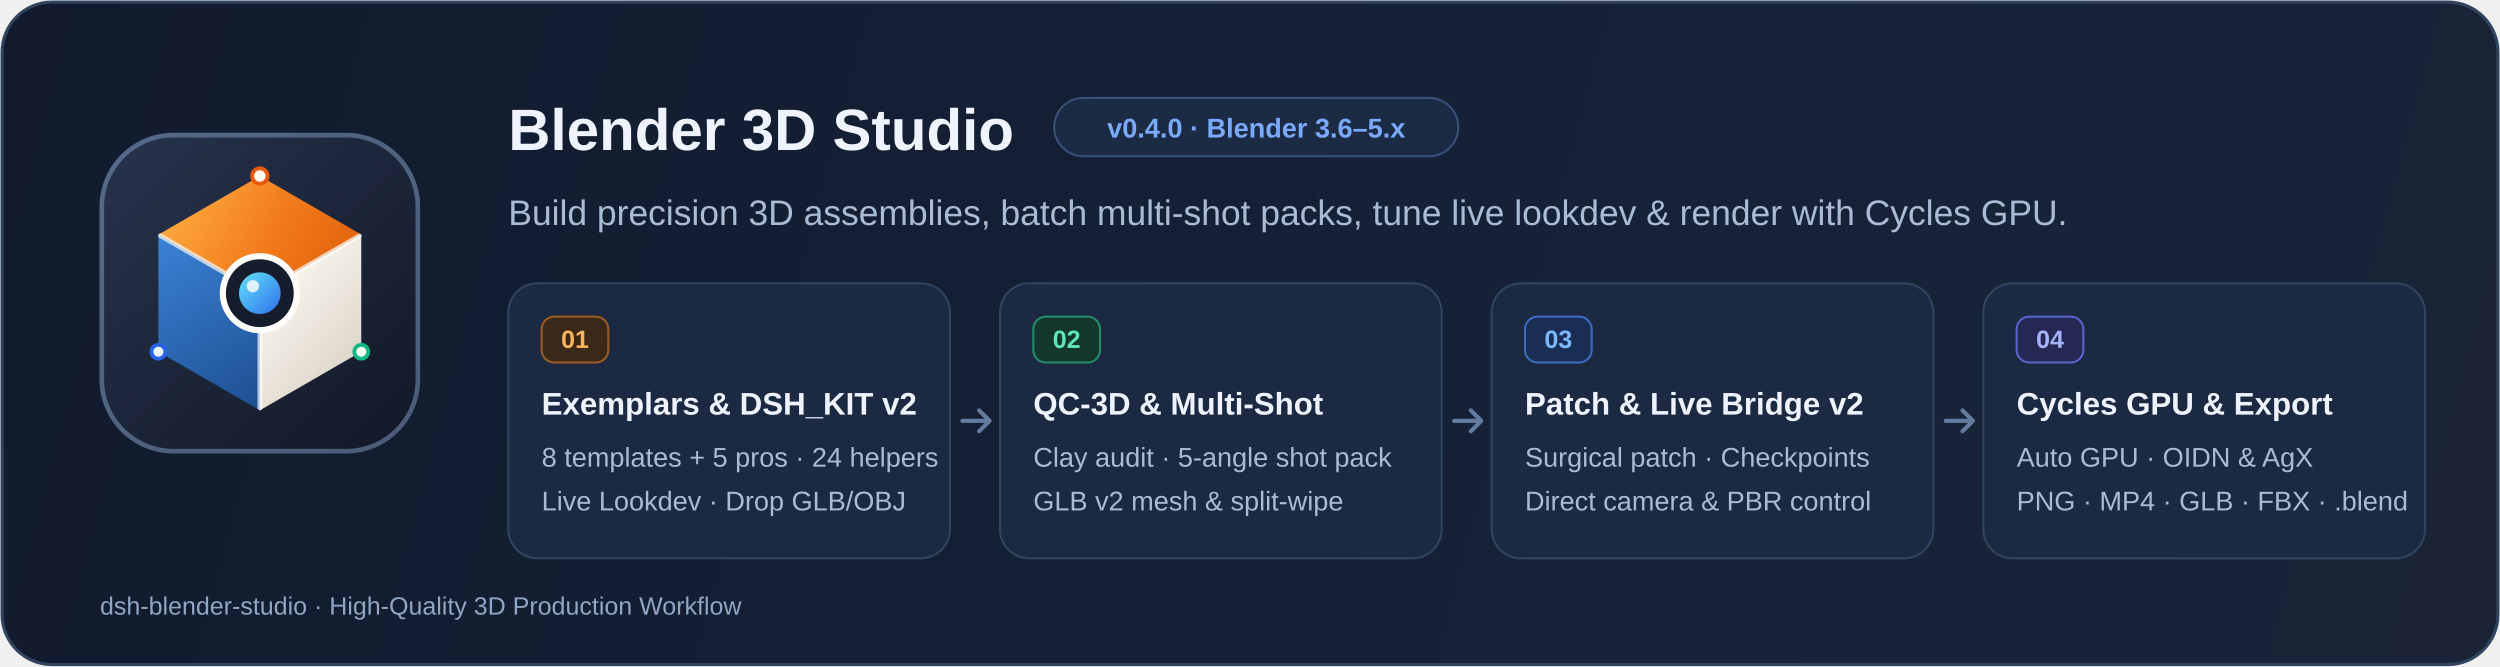
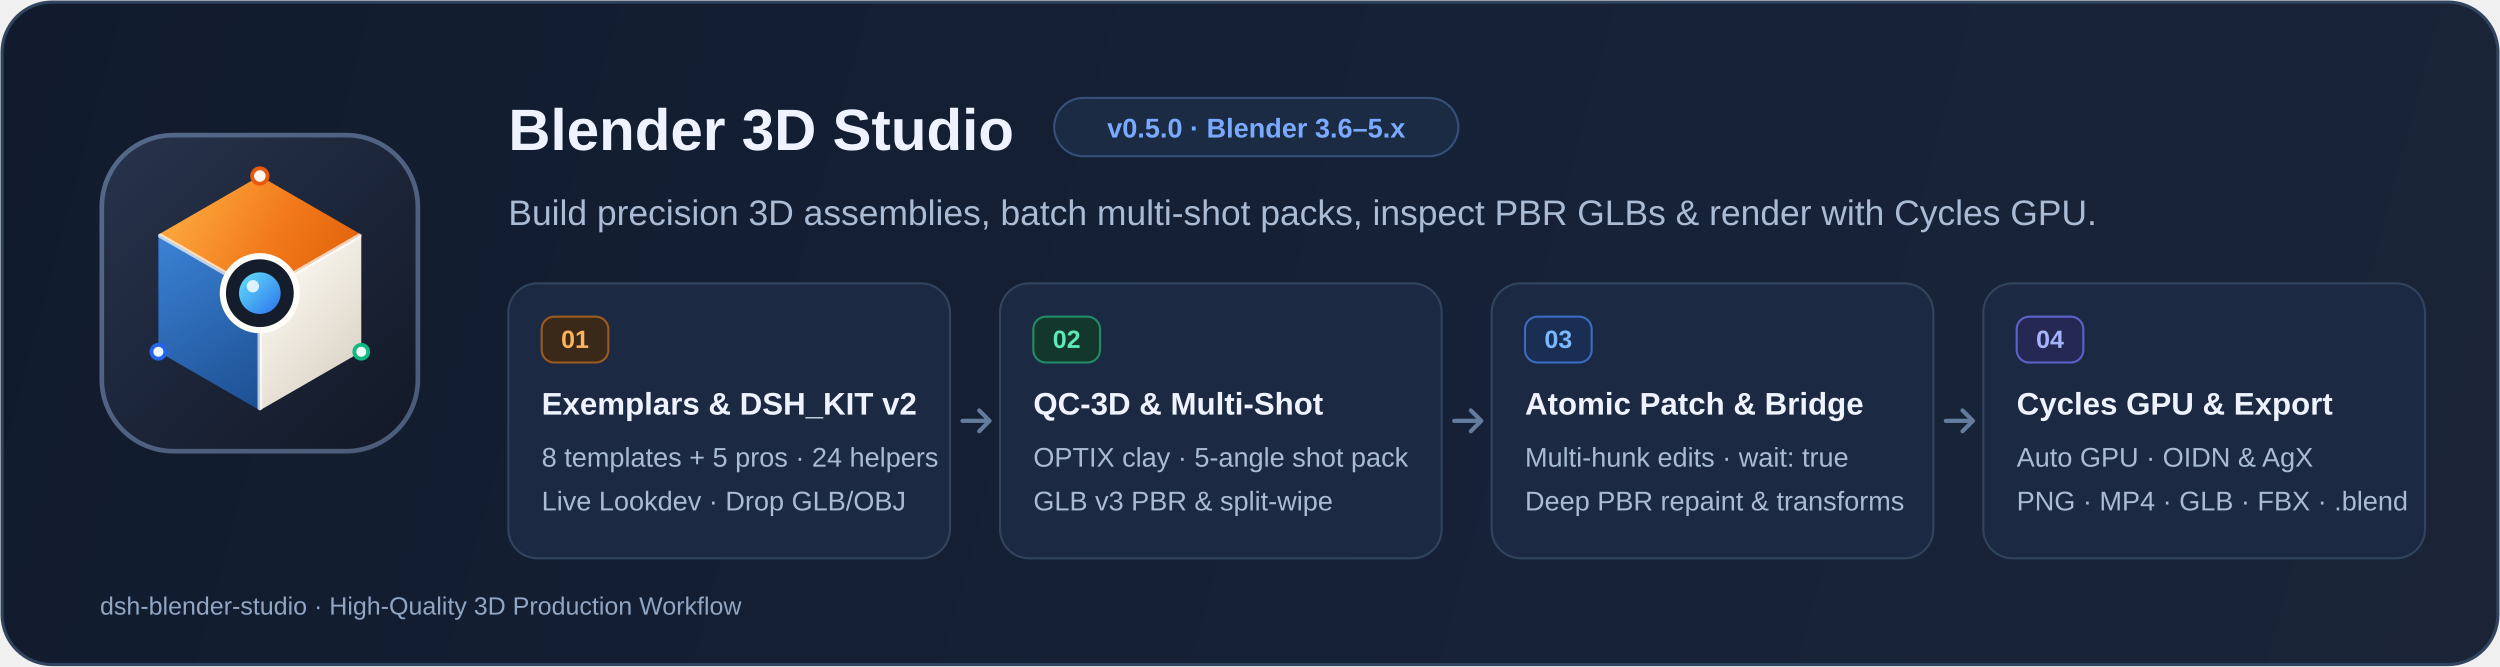
- <svg xmlns="http://www.w3.org/2000/svg" width="1200" height="320" viewBox="0 0 1200 320" fill="none" role="img" aria-label="dsh-blender-studio 4-stage high-quality 3D production workflow (dark)">
+ <svg xmlns="http://www.w3.org/2000/svg" width="1200" height="320" viewBox="0 0 1200 320" fill="none" role="img" aria-label="dsh-blender-studio v0.5.0 4-stage high-quality 3D production workflow (dark)">
  <defs>
    <linearGradient id="bgED" x1="0" y1="0" x2="1200" y2="320" gradientUnits="userSpaceOnUse">
      <stop offset="0%" stop-color="#111b2d" />
      <stop offset="65%" stop-color="#162238" />
      <stop offset="100%" stop-color="#1a2436" />
    </linearGradient>
    <linearGradient id="iconTileED" x1="28" y1="24" x2="228" y2="232" gradientUnits="userSpaceOnUse">
      <stop offset="0%" stop-color="#27344d" />
      <stop offset="55%" stop-color="#1b2437" />
      <stop offset="100%" stop-color="#121826" />
    </linearGradient>
    <linearGradient id="iconTopED" x1="64" y1="54" x2="192" y2="128" gradientUnits="userSpaceOnUse">
      <stop offset="0%" stop-color="#FFB347" />
      <stop offset="55%" stop-color="#F27A1A" />
      <stop offset="100%" stop-color="#DE5D08" />
    </linearGradient>
    <linearGradient id="iconLeftED" x1="60" y1="92" x2="128" y2="206" gradientUnits="userSpaceOnUse">
      <stop offset="0%" stop-color="#3B82D6" />
      <stop offset="100%" stop-color="#1C4E8F" />
    </linearGradient>
    <linearGradient id="iconRightED" x1="128" y1="128" x2="196" y2="188" gradientUnits="userSpaceOnUse">
      <stop offset="0%" stop-color="#FBF7EF" />
      <stop offset="100%" stop-color="#D7CFC2" />
    </linearGradient>
    <linearGradient id="iconCoreED" x1="112" y1="114" x2="144" y2="146" gradientUnits="userSpaceOnUse">
      <stop offset="0%" stop-color="#67E8F9" />
      <stop offset="100%" stop-color="#2563EB" />
    </linearGradient>
  </defs>
  <rect x="1" y="1" width="1198" height="318" rx="24" fill="url(#bgED)" stroke="#31445e" stroke-width="1.5" />
  <g transform="translate(30, 46) scale(0.74)">
    <rect x="24" y="24" width="208" height="208" rx="48" fill="url(#iconTileED)" />
    <rect x="25.5" y="25.5" width="205" height="205" rx="46.5" stroke="#7b93bc" stroke-opacity="0.55" stroke-width="3" />
    <polygon points="128,52 193.8,90 128,128 62.2,90" fill="url(#iconTopED)" />
    <polygon points="62.2,90 128,128 128,204 62.2,166" fill="url(#iconLeftED)" />
    <polygon points="193.8,90 128,128 128,204 193.8,166" fill="url(#iconRightED)" />
    <path d="M63.5,90.8 L128,128 L192.5,90.8 M128,128 L128,202.5" stroke="#ffffff" stroke-opacity="0.68" stroke-width="3" stroke-linecap="round" />
    <circle cx="128" cy="128" r="24" fill="#151D2C" stroke="#FFFDF9" stroke-width="4" />
    <circle cx="128" cy="128" r="13.5" fill="url(#iconCoreED)" />
    <circle cx="123.5" cy="123.5" r="4" fill="#ffffff" fill-opacity="0.8" />
    <circle cx="128" cy="52" r="5" fill="#FFF7ED" stroke="#EA580C" stroke-width="2.5" />
    <circle cx="62.2" cy="166" r="4.5" fill="#EFF6FF" stroke="#2563EB" stroke-width="2.5" />
    <circle cx="193.8" cy="166" r="4.5" fill="#F0FDF4" stroke="#10B981" stroke-width="2.5" />
  </g>
  <g font-family="Segoe UI, -apple-system, BlinkMacSystemFont, Arial, sans-serif">
    <text x="244" y="72" font-size="28" font-weight="700" fill="#eef3ff">Blender 3D Studio</text>
    <rect x="506" y="47" width="194" height="28" rx="14" fill="#1c2b44" stroke="#365078" />
-     <text x="603" y="66" text-anchor="middle" font-size="13" font-weight="600" fill="#7aaaff">v0.4.0 · Blender 3.6–5.x</text>
-     <text x="244" y="108" font-size="17" fill="#a9bbd5">Build precision 3D assemblies, batch multi-shot packs, tune live lookdev &amp; render with Cycles GPU.</text>
+     <text x="603" y="66" text-anchor="middle" font-size="13" font-weight="600" fill="#7aaaff">v0.5.0 · Blender 3.6–5.x</text>
+     <text x="244" y="108" font-size="17" fill="#a9bbd5">Build precision 3D assemblies, batch multi-shot packs, inspect PBR GLBs &amp; render with Cycles GPU.</text>
    <rect x="244" y="136" width="212" height="132" rx="14" fill="#1b2a42" stroke="#31445e" />
    <rect x="260" y="152" width="32" height="22" rx="6" fill="#3a2819" stroke="#9c5a20" />
    <text x="276" y="167" text-anchor="middle" font-size="12" font-weight="700" fill="#ffb35c">01</text>
    <text x="260" y="199" font-size="15" font-weight="700" fill="#eef3ff">Exemplars &amp; DSH_KIT v2</text>
    <text x="260" y="224" font-size="13" fill="#a9bbd5">8 templates + 5 pros · 24 helpers</text>
    <text x="260" y="245" font-size="13" fill="#a9bbd5">Live Lookdev · Drop GLB/OBJ</text>
    <path d="M462 202 H474 M470 197 L475 202 L470 207" stroke="#647c9e" stroke-width="2" stroke-linecap="round" stroke-linejoin="round" />
    <rect x="480" y="136" width="212" height="132" rx="14" fill="#1b2a42" stroke="#31445e" />
    <rect x="496" y="152" width="32" height="22" rx="6" fill="#14372d" stroke="#228b68" />
    <text x="512" y="167" text-anchor="middle" font-size="12" font-weight="700" fill="#5de8b5">02</text>
    <text x="496" y="199" font-size="15" font-weight="700" fill="#eef3ff">QC-3D &amp; Multi-Shot</text>
-     <text x="496" y="224" font-size="13" fill="#a9bbd5">Clay audit · 5-angle shot pack</text>
-     <text x="496" y="245" font-size="13" fill="#a9bbd5">GLB v2 mesh &amp; split-wipe</text>
+     <text x="496" y="224" font-size="13" fill="#a9bbd5">OPTIX clay · 5-angle shot pack</text>
+     <text x="496" y="245" font-size="13" fill="#a9bbd5">GLB v3 PBR &amp; split-wipe</text>
    <path d="M698 202 H710 M706 197 L711 202 L706 207" stroke="#647c9e" stroke-width="2" stroke-linecap="round" stroke-linejoin="round" />
    <rect x="716" y="136" width="212" height="132" rx="14" fill="#1b2a42" stroke="#31445e" />
    <rect x="732" y="152" width="32" height="22" rx="6" fill="#192e52" stroke="#3b6bc2" />
    <text x="748" y="167" text-anchor="middle" font-size="12" font-weight="700" fill="#7ab8ff">03</text>
-     <text x="732" y="199" font-size="15" font-weight="700" fill="#eef3ff">Patch &amp; Live Bridge v2</text>
-     <text x="732" y="224" font-size="13" fill="#a9bbd5">Surgical patch · Checkpoints</text>
-     <text x="732" y="245" font-size="13" fill="#a9bbd5">Direct camera &amp; PBR control</text>
+     <text x="732" y="199" font-size="15" font-weight="700" fill="#eef3ff">Atomic Patch &amp; Bridge</text>
+     <text x="732" y="224" font-size="13" fill="#a9bbd5">Multi-hunk edits · wait: true</text>
+     <text x="732" y="245" font-size="13" fill="#a9bbd5">Deep PBR repaint &amp; transforms</text>
    <path d="M934 202 H946 M942 197 L947 202 L942 207" stroke="#647c9e" stroke-width="2" stroke-linecap="round" stroke-linejoin="round" />
    <rect x="952" y="136" width="212" height="132" rx="14" fill="#1b2a42" stroke="#31445e" />
    <rect x="968" y="152" width="32" height="22" rx="6" fill="#262854" stroke="#5b62c9" />
    <text x="984" y="167" text-anchor="middle" font-size="12" font-weight="700" fill="#a5b4fc">04</text>
    <text x="968" y="199" font-size="15" font-weight="700" fill="#eef3ff">Cycles GPU &amp; Export</text>
    <text x="968" y="224" font-size="13" fill="#a9bbd5">Auto GPU · OIDN &amp; AgX</text>
    <text x="968" y="245" font-size="13" fill="#a9bbd5">PNG · MP4 · GLB · FBX · .blend</text>
    <text x="48" y="295" font-size="12" fill="#90a6c4">dsh-blender-studio · High-Quality 3D Production Workflow</text>
  </g>
</svg>
